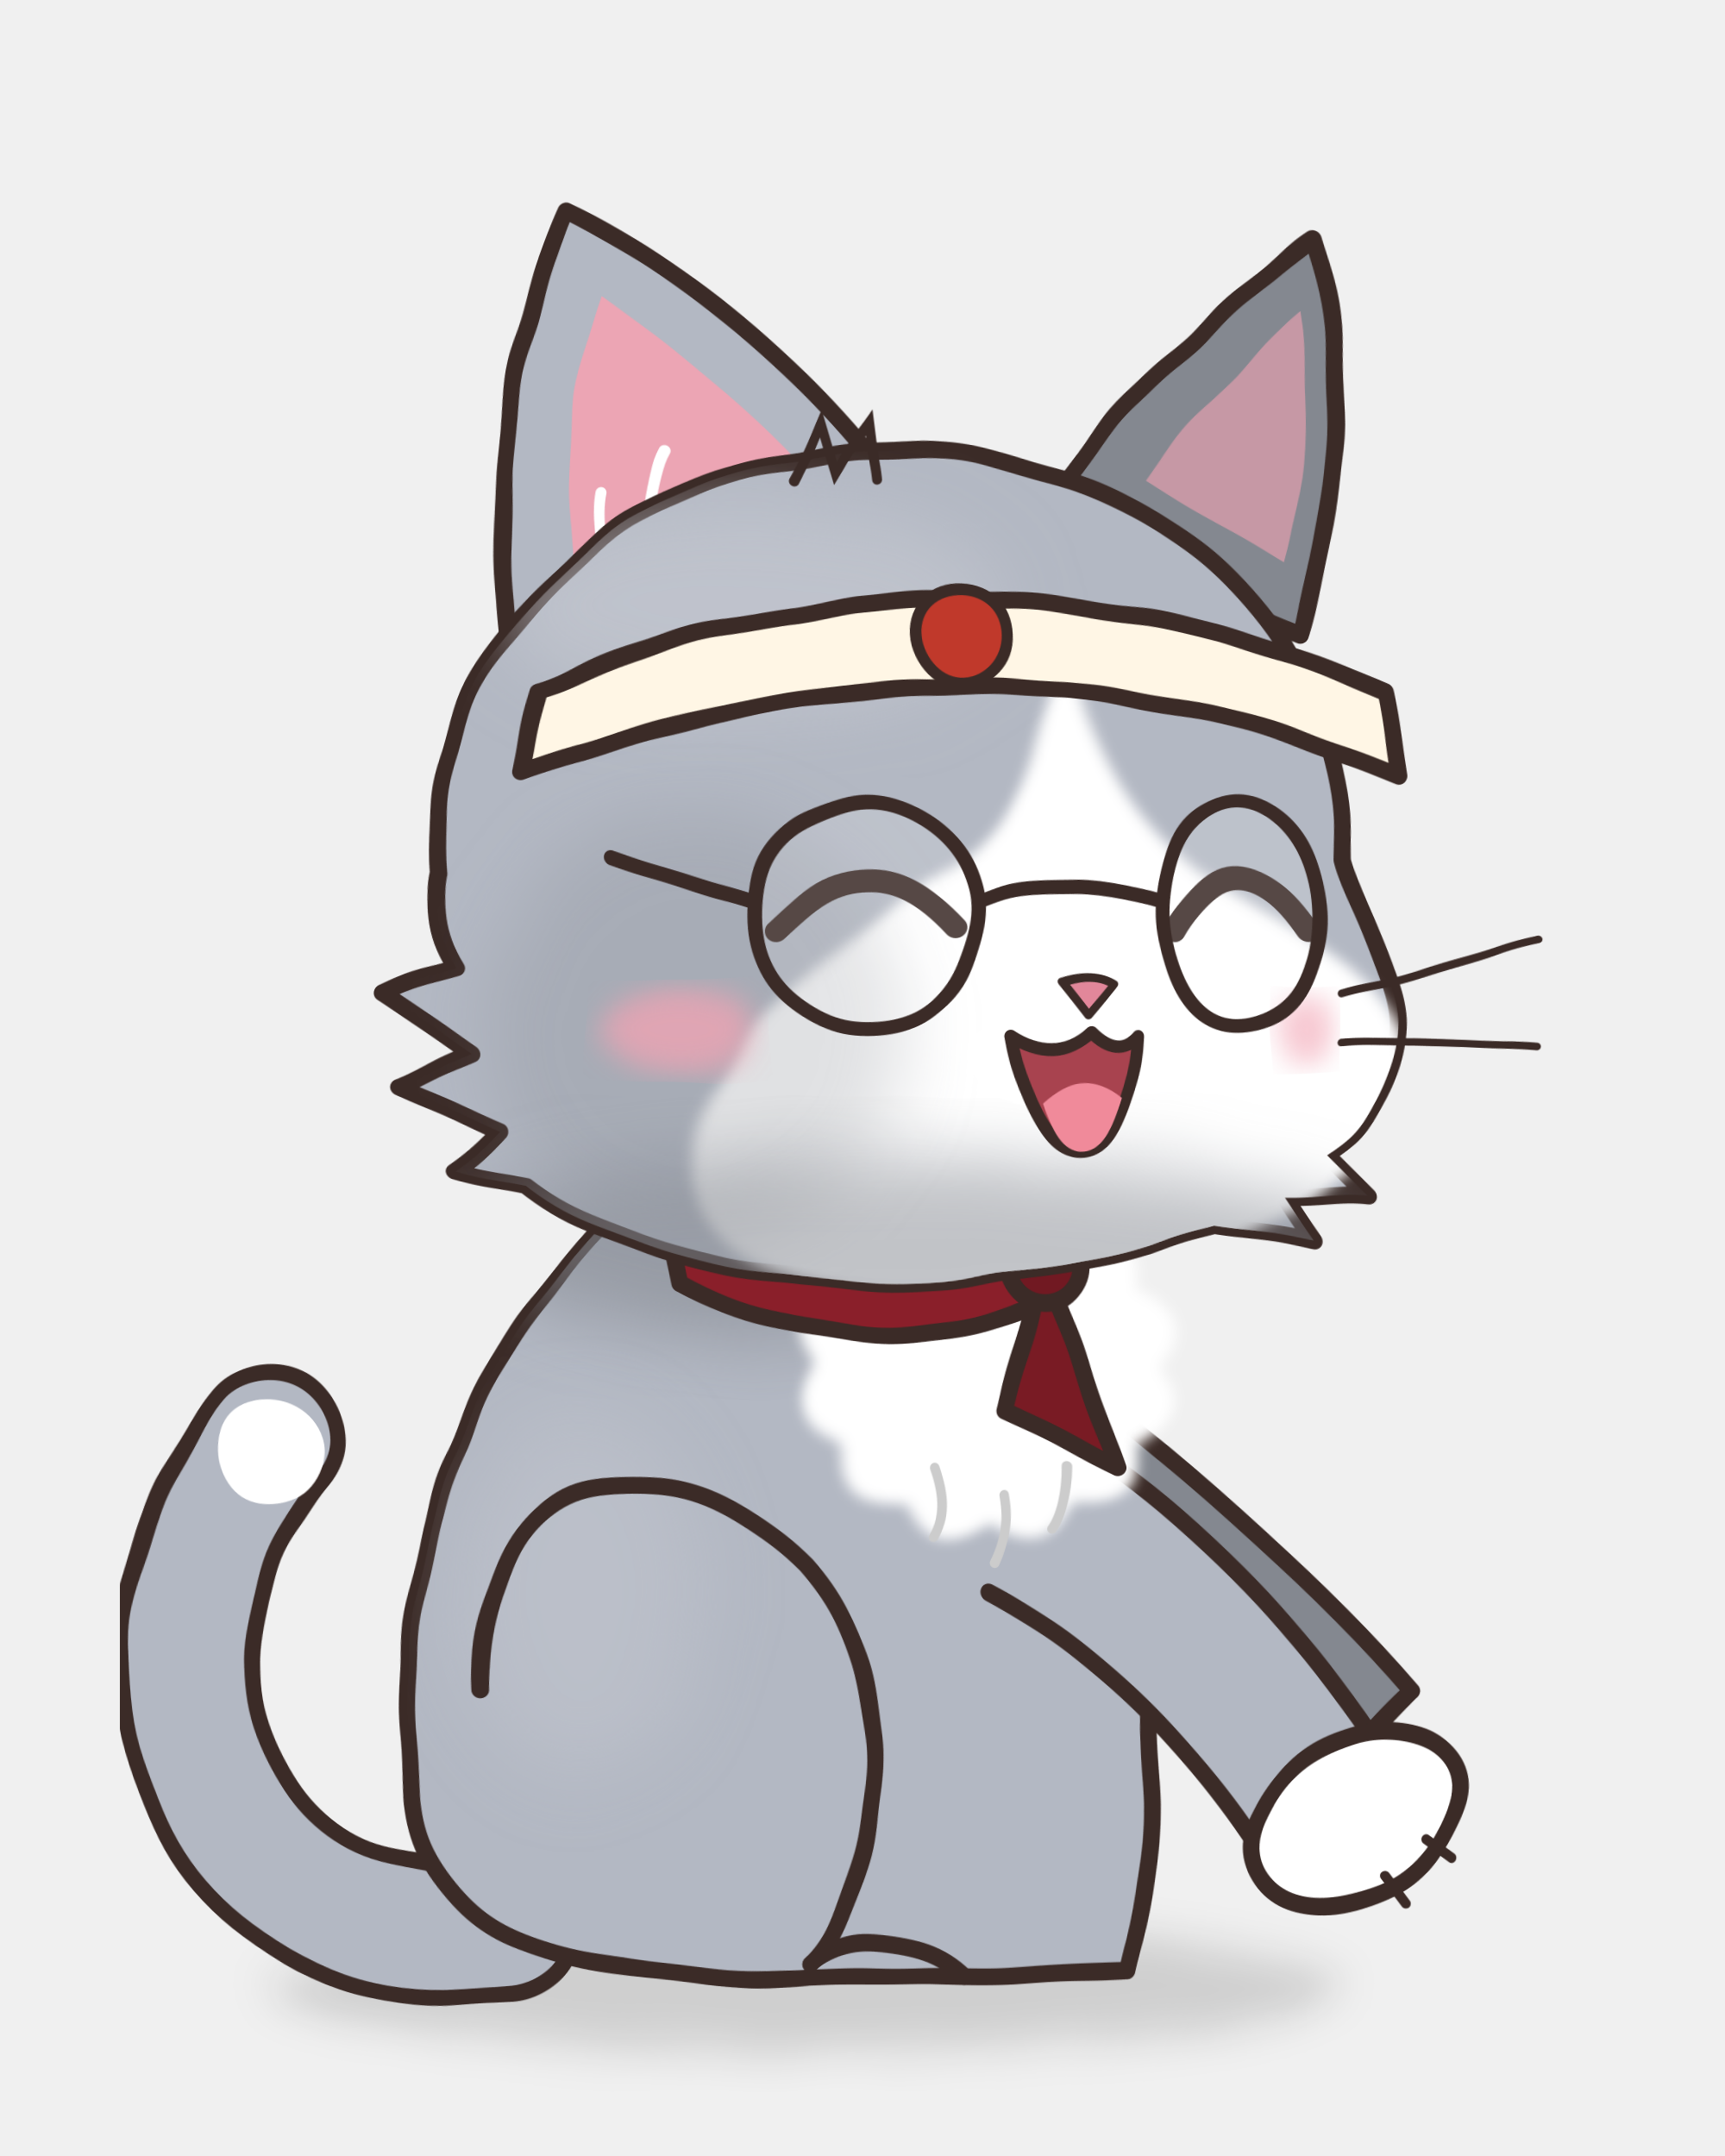
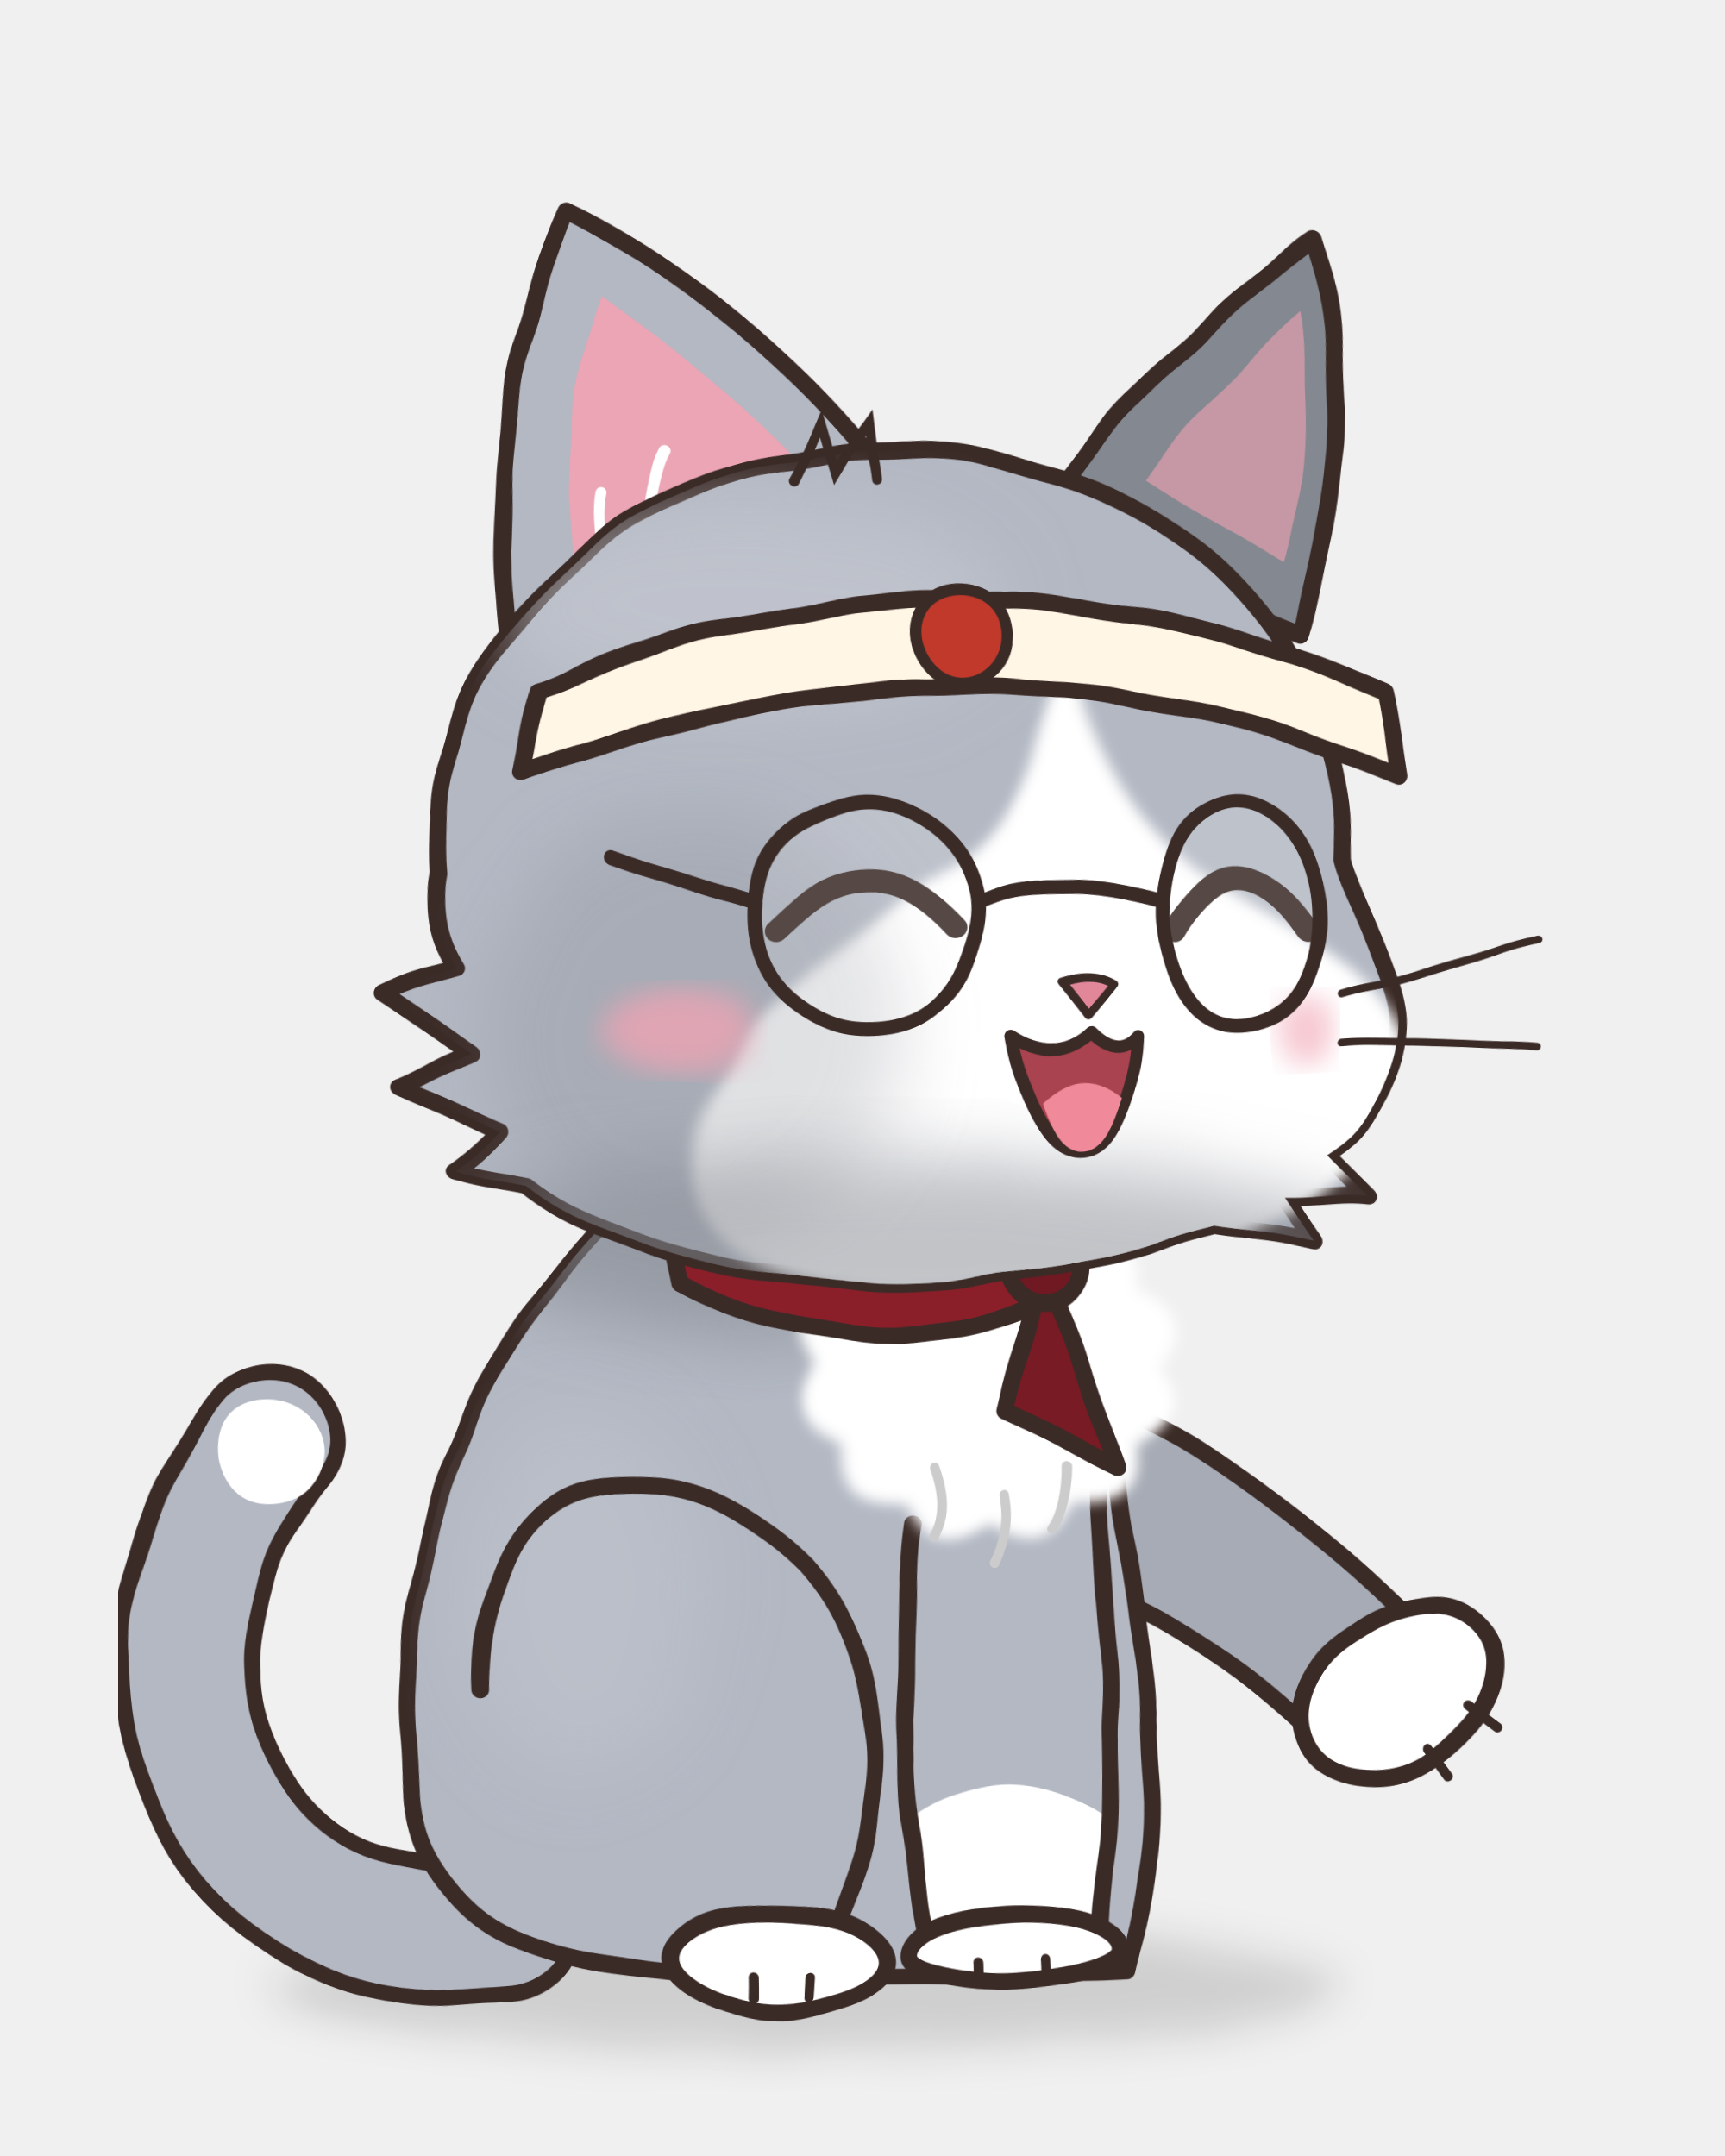
<svg xmlns="http://www.w3.org/2000/svg" viewBox="-104 -252 208 260">
  <defs>
    <filter id="ink" x="-5%" y="-5%" width="110%" height="110%">
      <feTurbulence type="fractalNoise" baseFrequency=".05" numOctaves="2" seed="3" result="n" />
      <feDisplacementMap in="SourceGraphic" in2="n" scale="2.2" />
    </filter>
    <filter id="pencil">
      <feTurbulence type="fractalNoise" baseFrequency="1.1 .35" numOctaves="2" seed="5" />
      <feColorMatrix values="0 0 0 0 .25  0 0 0 0 .2  0 0 0 0 .18  0 0 0 .22 -.02" />
      <feComposite in2="SourceGraphic" operator="in" />
    </filter>
    <filter id="blur1">
      <feGaussianBlur stdDeviation="1" />
    </filter>
    <filter id="blur2">
      <feGaussianBlur stdDeviation="2" />
    </filter>
    <filter id="blur3" x="-30%" y="-30%" width="160%" height="160%">
      <feGaussianBlur stdDeviation="3" />
    </filter>
    <filter id="blur4" x="-30%" y="-30%" width="160%" height="160%">
      <feGaussianBlur stdDeviation="5" />
    </filter>
  </defs>
  <g transform="translate(0 -150) scale(.85) translate(-120 -94)">
    <defs>
      <clipPath id="hssamuraigreyhappy">
        <path d="M60 98 C58 60 90 38 124 38 C160 38 188 60 188 96 C190 104 196 112 196 120 C196 128 192 134 186 138 L192 144 L180 144 L184 150 L170 148 C164 150 144 156 124 156 C102 156 82 150 72 142 L62 140 L68 134 L54 128 L64 123 L52 115 L62 111 C59 106 59 102 60 98 Z" />
      </clipPath>
      <clipPath id="bssamuraigreyhappy">
        <path d="M100 138 C68 150 52 194 56 228 C58 250 80 256 112 254 L158 254 C164 232 160 196 150 158 Z" />
      </clipPath>
    </defs>
    <g filter="url(#ink)">
      <ellipse cx="112" cy="256" rx="76" ry="9" fill="#000" opacity=".14" filter="url(#blur3)" />
      <path d="M70 248 C22 252 14 204 36 178" stroke="#3b2b27" stroke-width="21" fill="none" stroke-linecap="round" />
      <path d="M70 248 C22 252 14 204 36 178" stroke="#b3b8c3" stroke-width="16.5" fill="none" stroke-linecap="round" />
      <circle cx="36" cy="180" r="7.5" fill="#ffffff" />
-       <path d="M150 170 C168 184 186 200 198 214 L186 226 C174 214 158 200 146 192 Z" stroke="#3b2b27" stroke-width="2.4" stroke-linejoin="round" stroke-linecap="round" fill="#848890" />
+       <path d="M136 166 C160 172 182 188 198 204 L186 222 C172 208 156 198 138 196 Z" stroke="#3b2b27" stroke-width="2.4" stroke-linejoin="round" stroke-linecap="round" fill="#a6abb5" />
+       <ellipse cx="196" cy="214" rx="15" ry="10.5" stroke="#3b2b27" stroke-width="2.4" stroke-linejoin="round" stroke-linecap="round" fill="#ffffff" transform="rotate(-35 196 214)" />
+       <path d="M200 222 l3 4 M206 216 l4 3" stroke="#3b2b27" stroke-width="1.4" fill="none" stroke-linecap="round" />
      <path d="M100 138 C68 150 52 194 56 228 C58 250 80 256 112 254 L158 254 C164 232 160 196 150 158 Z" stroke="#3b2b27" stroke-width="2.4" stroke-linejoin="round" stroke-linecap="round" fill="#b3b8c3" />
      <g clip-path="url(#bssamuraigreyhappy)">
        <ellipse cx="110" cy="150" rx="44" ry="14" fill="#848890" opacity=".6" filter="url(#blur4)" />
        <ellipse cx="80" cy="200" rx="18" ry="26" fill="#c8cbd3" opacity=".35" filter="url(#blur4)" />
      </g>
      <path d="M66 214 C64 182 92 176 112 196 C126 212 124 240 112 252" fill="none" stroke="#3b2b27" stroke-width="2.4" stroke-linejoin="round" stroke-linecap="round" />
-       <path d="M112 252 C116 248 128 248 134 254" fill="none" stroke="#3b2b27" stroke-width="2.4" stroke-linejoin="round" stroke-linecap="round" />
-       <path d="M128 166 C152 176 176 196 192 220 L176 236 C164 218 148 204 132 196 Z" fill="#b3b8c3" />
-       <path d="M128 166 C152 176 176 196 192 220" fill="none" stroke="#3b2b27" stroke-width="2.4" stroke-linejoin="round" stroke-linecap="round" />
-       <path d="M176 236 C164 218 150 206 138 200" fill="none" stroke="#3b2b27" stroke-width="2.4" stroke-linejoin="round" stroke-linecap="round" />
-       <ellipse cx="190" cy="232" rx="16" ry="11" stroke="#3b2b27" stroke-width="2.4" stroke-linejoin="round" stroke-linecap="round" fill="#ffffff" transform="rotate(-30 190 232)" />
-       <path d="M194 240 l3 4 M200 235 l4 3" stroke="#3b2b27" stroke-width="1.4" fill="none" stroke-linecap="round" />
+       <ellipse cx="108" cy="252" rx="15" ry="7" stroke="#3b2b27" stroke-width="2.4" stroke-linejoin="round" stroke-linecap="round" fill="#ffffff" />
+       <path d="M104 254 v3 M112 254 v3" stroke="#3b2b27" stroke-width="1.4" fill="none" stroke-linecap="round" />
+       <path d="M128 176 C125 206 126 234 129 251 L154 251 C155 232 156 202 152 172 Z" fill="#b3b8c3" />
+       <path d="M127 232 C134 226 148 226 155 232 L154 251 L129 251 Z" fill="#ffffff" />
+       <path d="M127 190 C125 210 126 234 129 251" fill="none" stroke="#3b2b27" stroke-width="2.4" stroke-linejoin="round" stroke-linecap="round" />
+       <path d="M152 172 C156 202 155 232 154 251" fill="none" stroke="#3b2b27" stroke-width="2.4" stroke-linejoin="round" stroke-linecap="round" />
+       <path d="M126 251 C126 244 157 244 157 251 C157 256 126 256 126 251 Z" stroke="#3b2b27" stroke-width="2.4" stroke-linejoin="round" stroke-linecap="round" fill="#ffffff" />
+       <path d="M136 252 v3 M146 252 v3" stroke="#3b2b27" stroke-width="1.4" fill="none" stroke-linecap="round" />
      <path d="M162.0 168.0 Q167.9 175.5 158.8 179.0 Q159.9 188.5 150.0 187.1 Q146.0 196.0 138.0 190.0 Q130.0 196.0 126.0 187.1 Q116.1 188.5 117.2 179.0 Q108.1 175.5 114.0 168.0 Q108.1 160.5 117.2 157.0 Q116.1 147.5 126.0 148.9 Q130.0 140.0 138.0 146.0 Q146.0 140.0 150.0 148.9 Q159.9 147.5 158.8 157.0 Q167.9 160.5 162.0 168.0Z" fill="#ffffff" opacity="1" filter="url(#blur1)" />
      <path d="M130 182 q2 6 0 10 M140 186 q1 6 -1 10 M149 182 q0 6 -2 9" stroke="#cccccc" stroke-width="1.4" fill="none" stroke-linecap="round" />
      <path d="M92 144 Q122 160 150 148 L148 158 Q120 170 94 156 Z" stroke="#3b2b27" stroke-width="2.4" stroke-linejoin="round" stroke-linecap="round" fill="#8a1f2a" />
      <path d="M146 154 L156 182 L140 174 Z" stroke="#3b2b27" stroke-width="2.4" stroke-linejoin="round" stroke-linecap="round" fill="#791b24" />
      <circle cx="146" cy="154" r="5" stroke="#3b2b27" stroke-width="2.4" stroke-linejoin="round" stroke-linecap="round" fill="#711922" />
      <path d="M144 48 C156 32 170 18 184 8 C189 26 188 46 182 64 Z" stroke="#3b2b27" stroke-width="2.4" stroke-linejoin="round" stroke-linecap="round" fill="#848890" />
      <path d="M160 42 C168 32 176 24 182 18 C184 32 183 44 180 54 Z" fill="#f2a3b3" opacity=".6" />
      <path d="M72 78 C66 54 68 28 78 4 C98 14 116 30 128 48 Z" stroke="#3b2b27" stroke-width="2.4" stroke-linejoin="round" stroke-linecap="round" fill="#b3b8c3" />
      <path d="M80 66 C77 48 78 30 83 16 C97 26 109 36 118 48 Z" fill="#f2a3b3" opacity=".9" />
      <path d="M90 56 q-1 -12 2 -18 M97 58 q0 -10 4 -15 M84 58 q-2 -9 -1 -14" stroke="#fff" stroke-width="1.6" fill="none" stroke-linecap="round" />
      <path d="M60 98 C58 60 90 38 124 38 C160 38 188 60 188 96 C190 104 196 112 196 120 C196 128 192 134 186 138 L192 144 L180 144 L184 150 L170 148 C164 150 144 156 124 156 C102 156 82 150 72 142 L62 140 L68 134 L54 128 L64 123 L52 115 L62 111 C59 106 59 102 60 98 Z" stroke="#3b2b27" stroke-width="2.4" stroke-linejoin="round" stroke-linecap="round" fill="#b3b8c3" />
      <g clip-path="url(#hssamuraigreyhappy)">
        <path d="M148.031 62 C152.031 80 158.031 90 168.031 98 C180.031 106 198 112 198 128 C194 146 160 158 128 158 C106 158 94 150 96 136 C98 122 120.031 106 133.031 97 C142.031 90 146.031 80 148.031 62 Z" fill="#ffffff" filter="url(#blur1)" />
        <ellipse cx="104" cy="60" rx="36" ry="15" fill="#c8cbd3" opacity=".55" filter="url(#blur4)" />
        <ellipse cx="96" cy="120" rx="30" ry="30" fill="#848890" opacity=".25" filter="url(#blur4)" />
        <ellipse cx="124" cy="152" rx="70" ry="14" fill="#848890" opacity=".5" filter="url(#blur4)" />
      </g>
      <path d="M110 42 l4 -8 l2 7 l5 -7 l1 8" stroke="#3b2b27" stroke-width="1.4" fill="none" stroke-linecap="round" />
      <path d="M107.65 106 Q120.65 92 133.65 106" stroke="#3b2b27" fill="none" stroke-linecap="round" stroke-linejoin="round" stroke-width="3.2" />
      <path d="M164.329 106 Q173.737 92 183.146 106" stroke="#3b2b27" fill="none" stroke-linecap="round" stroke-linejoin="round" stroke-width="3.2" />
      <ellipse cx="93.954" cy="120" rx="11" ry="6" fill="#f2a3b3" opacity=".75" filter="url(#blur2)" />
      <ellipse cx="182.868" cy="120" rx="4" ry="5" fill="#f2a3b3" opacity=".6" filter="url(#blur2)" />
      <ellipse cx="144.031" cy="124" rx="9" ry="6.5" fill="#ffffff" opacity=".9" />
      <ellipse cx="158.031" cy="124" rx="6" ry="6" fill="#ffffff" opacity=".9" />
      <path d="M148.031 113 Q152.031 111 155.031 113 L151.531 117.5 Z" fill="#e2879a" stroke="#3b2b27" stroke-width="1.2" stroke-linejoin="round" />
      <path d="M141.031 121 Q147.031 125 152.031 120 Q156.031 124 159.031 121 Q158.031 137 151.031 137 Q144.031 137 141.031 121 Z" fill="#a8434f" stroke="#3b2b27" stroke-width="1.8" stroke-linejoin="round" />
      <path d="M145.031 130 Q151.031 125 157.031 130 Q155.031 137 151.031 137 Q147.031 137 145.031 130 Z" fill="#f08a9a" />
      <path d="M188 115 q14 -3.2 28 -7.6" stroke="#3b2b27" stroke-width="1.1" fill="none" stroke-linecap="round" />
      <path d="M188 122 q14 -0.4 28 0.8" stroke="#3b2b27" stroke-width="1.1" fill="none" stroke-linecap="round" />
      <g transform="translate(14 0)">
        <path d="M60 72 Q120 46 180 72 L182 84 Q120 58 58 84 Z" stroke="#3b2b27" stroke-width="2.4" stroke-linejoin="round" stroke-linecap="round" fill="#fff6e5" />
        <circle cx="120" cy="64" r="6.5" fill="#c0392b" stroke="#3b2b27" stroke-width="1.6" />
      </g>
      <circle cx="120.65" cy="104" r="16" fill="#fff" fill-opacity=".14" stroke="#3b2b27" stroke-width="2" />
      <ellipse cx="173.737" cy="104" rx="11.076" ry="16" fill="#fff" fill-opacity=".14" stroke="#3b2b27" stroke-width="2" />
      <path d="M136.65 102 Q147.194 97 162.661 102" stroke="#3b2b27" stroke-width="2" fill="none" />
      <path d="M104.65 102 L84.65 96" stroke="#3b2b27" stroke-width="2" fill="none" stroke-linecap="round" />
    </g>
  </g>
</svg>
